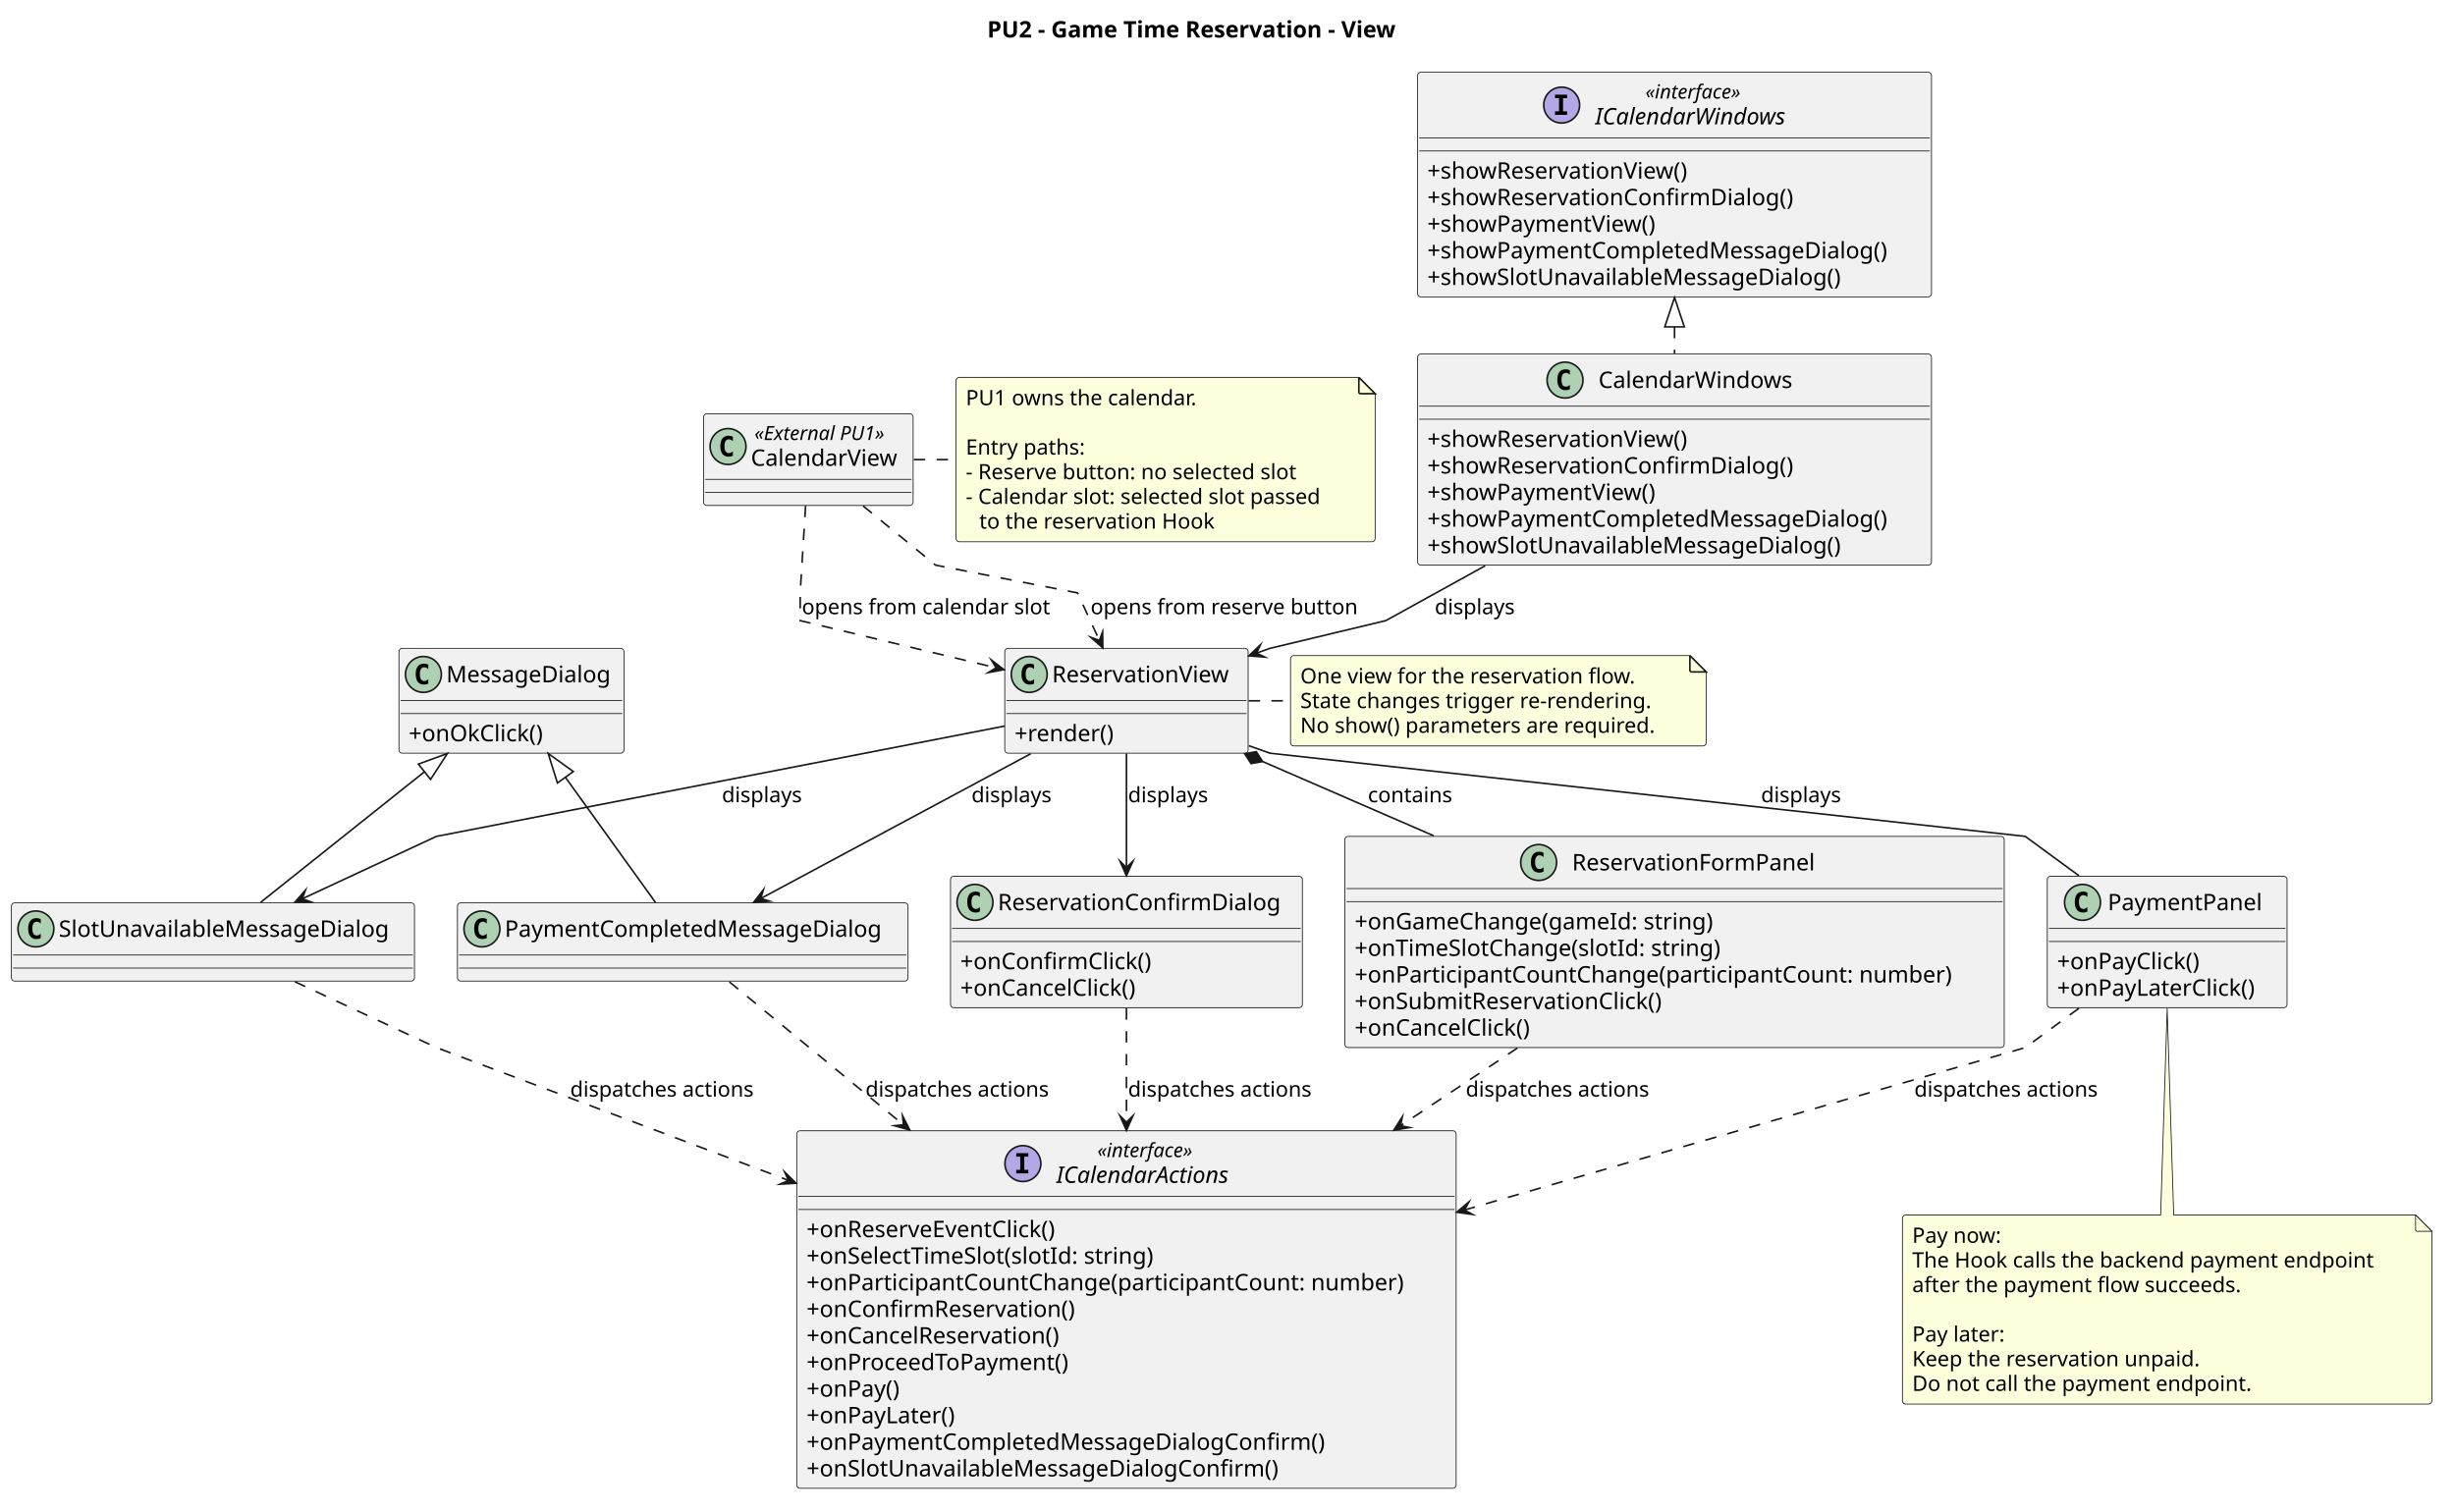
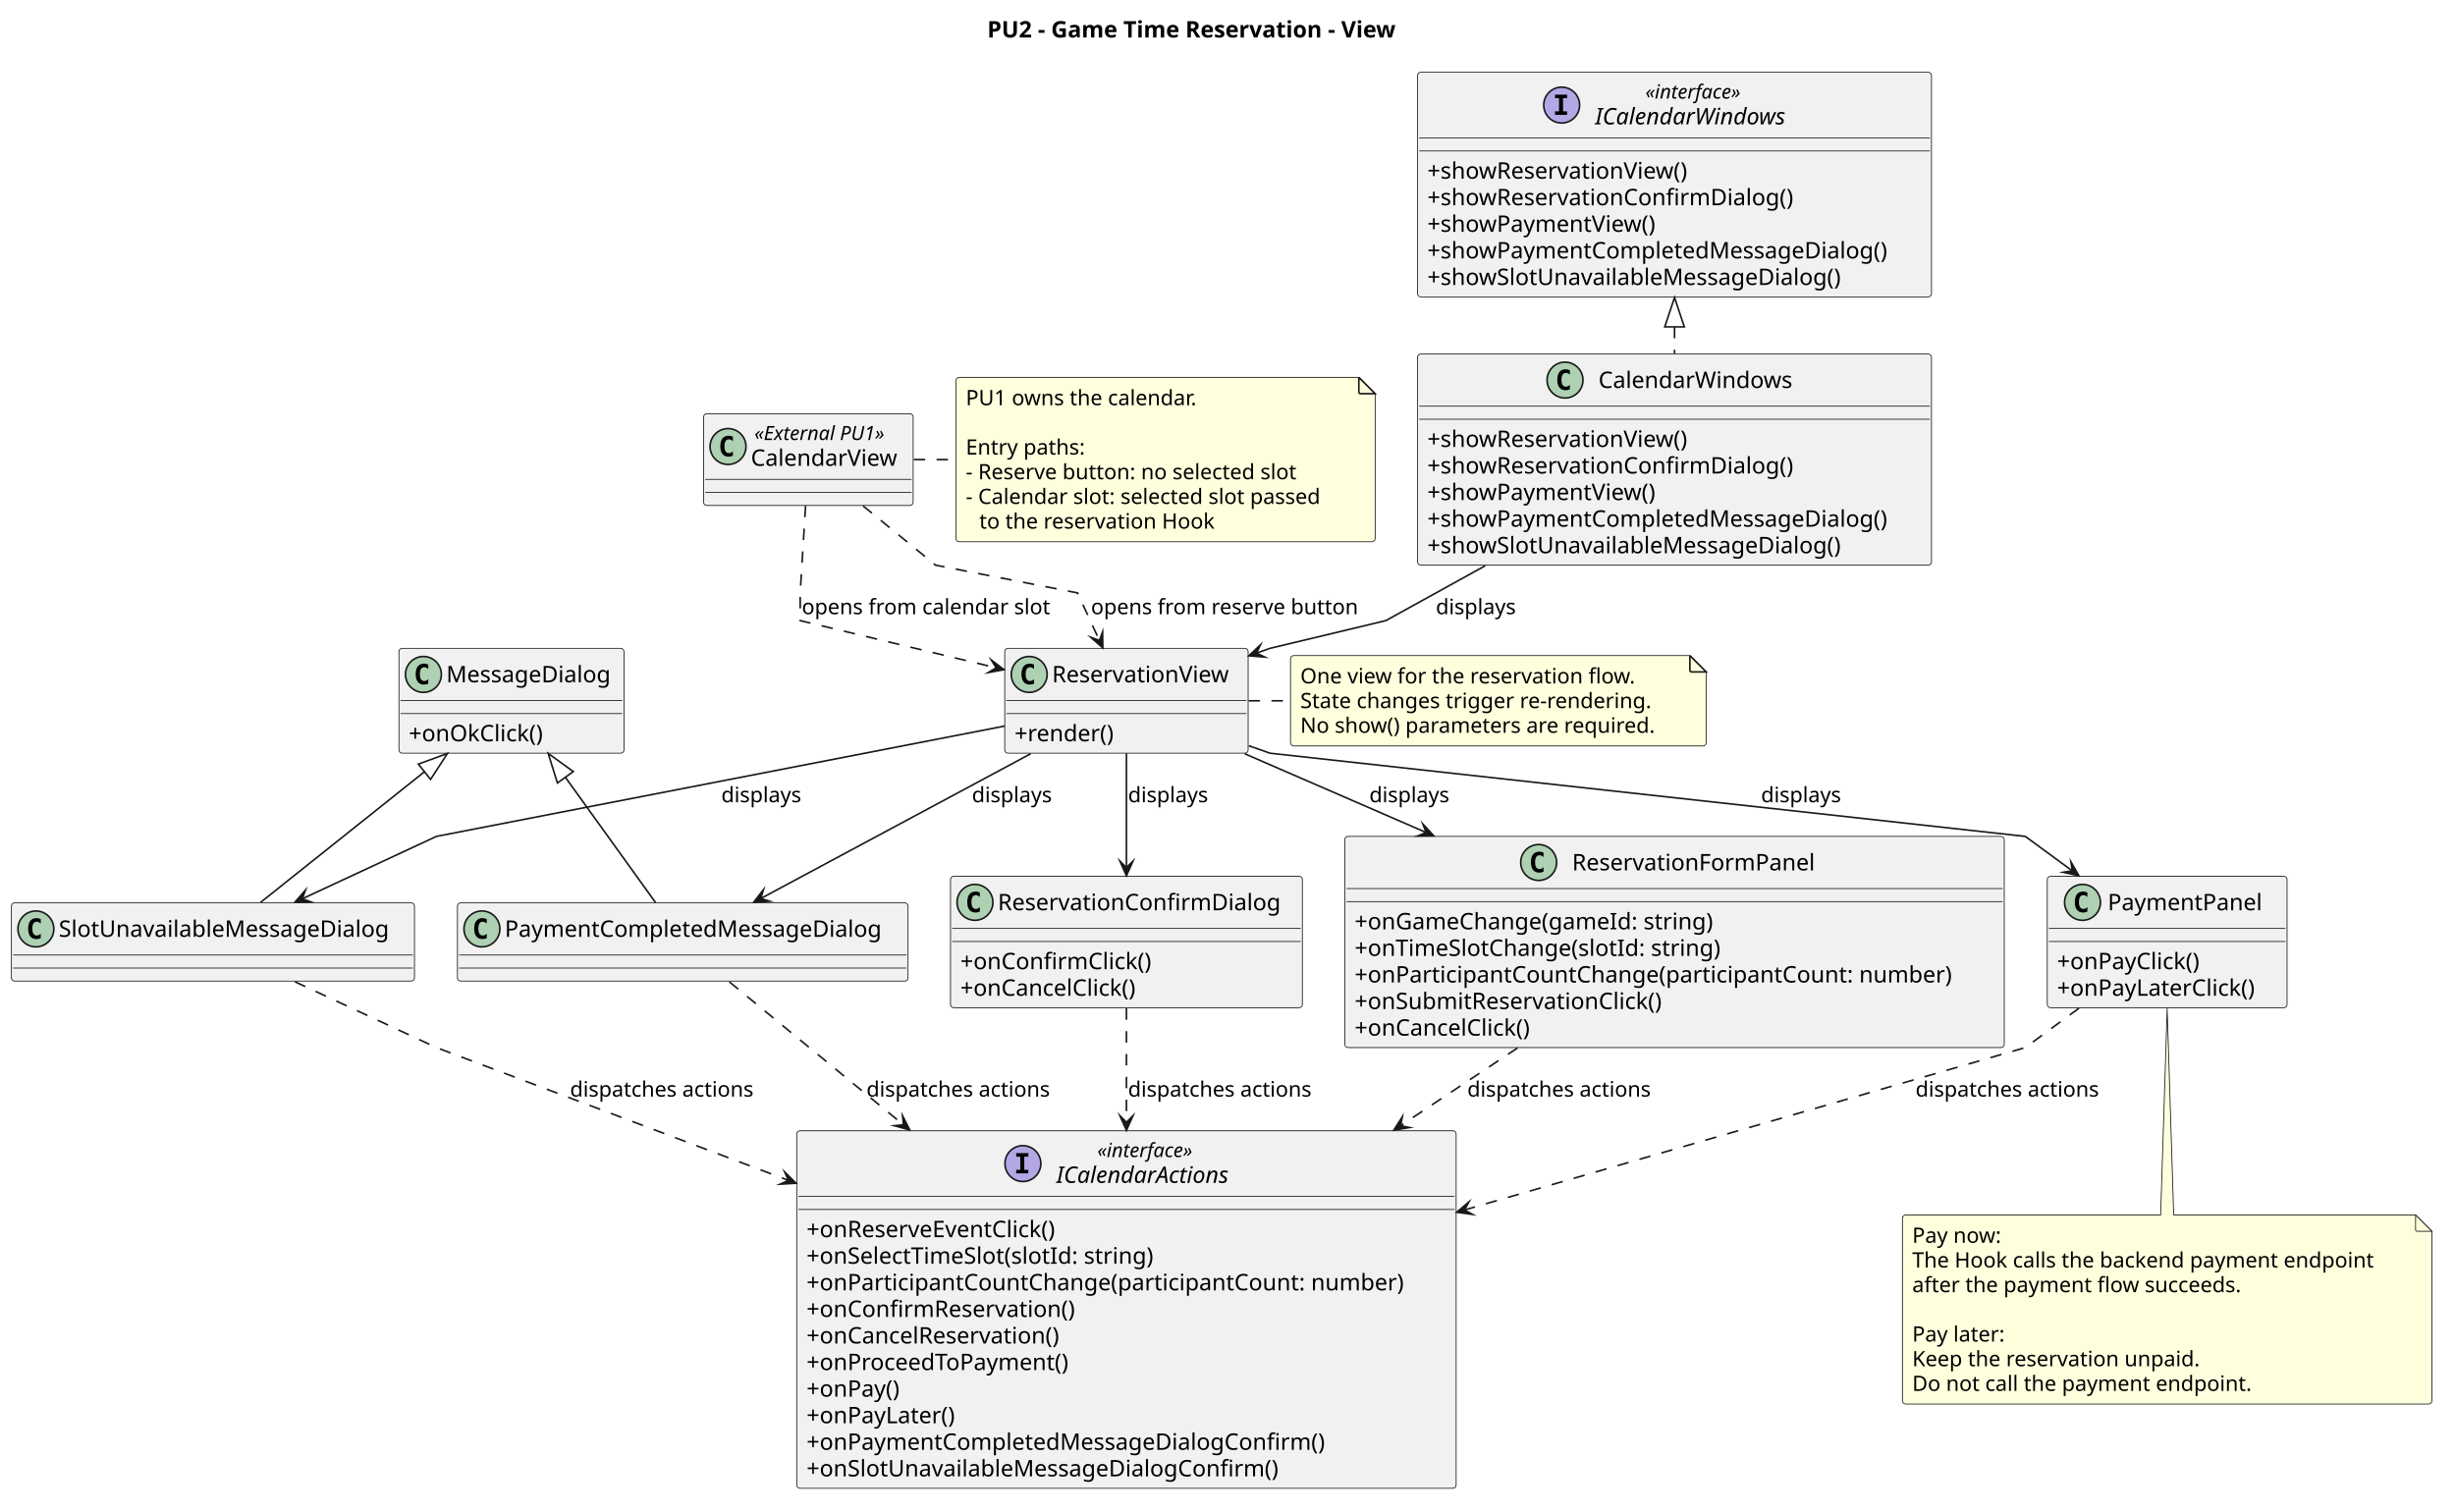
<svg xmlns="http://www.w3.org/2000/svg" version="1.1" data-diagram-type="CLASS" style="width:1505px;height:927px;background:#FFFFFF;" width="1505px" height="927px" viewBox="0 0 1505 927" zoomAndPan="magnify" preserveAspectRatio="none" contentStyleType="text/css">
  <defs />
  <g font-family="sans-serif" lengthAdjust="spacing">
    <g class="title" data-source-line="9">
      <text x="605.208" y="22.995" fill="#000" font-size="14" textLength="288.408" font-weight="700">PU2 - Game Time Reservation - View</text>
    </g>
    <g class="entity" data-qualified-name="CalendarView" id="ent0001" data-source-line="11">
      <rect x="431.31" y="253.657" width="128.482" height="56.266" fill="#F1F1F1" style="stroke:#181818;stroke-width:0.5;" rx="2" ry="2" />
      <ellipse cx="446.31" cy="273.79" rx="11" ry="11" fill="#ADD1B2" style="stroke:#181818;stroke-width:1;" />
      <path d="M449.279,279.43 Q448.701,279.727 448.06,279.868 Q447.419,280.024 446.716,280.024 Q444.216,280.024 442.888,278.383 Q441.576,276.727 441.576,273.602 Q441.576,270.477 442.888,268.821 Q444.216,267.165 446.716,267.165 Q447.419,267.165 448.06,267.321 Q448.716,267.477 449.279,267.774 L449.279,270.493 Q448.654,269.915 448.06,269.649 Q447.466,269.368 446.841,269.368 Q445.498,269.368 444.81,270.446 Q444.123,271.508 444.123,273.602 Q444.123,275.696 444.81,276.774 Q445.498,277.837 446.841,277.837 Q447.466,277.837 448.06,277.571 Q448.654,277.29 449.279,276.712 L449.279,279.43 Z " fill="#000" />
      <text x="462.476" y="269.796" fill="#000" font-size="12" textLength="92.15" font-style="italic">«External PU1»</text>
      <text x="460.31" y="285.621" fill="#000" font-size="14" textLength="96.482">CalendarView</text>
      <line x1="432.31" y1="293.923" x2="558.792" y2="293.923" style="stroke:#181818;stroke-width:0.5;" />
      <line x1="432.31" y1="301.923" x2="558.792" y2="301.923" style="stroke:#181818;stroke-width:0.5;" />
    </g>
    <g class="entity" data-qualified-name="ReservationView" id="ent0002" data-source-line="13">
      <rect x="615.94" y="397.527" width="149.216" height="64.297" fill="#F1F1F1" style="stroke:#181818;stroke-width:0.5;" rx="2" ry="2" />
      <ellipse cx="630.94" cy="413.527" rx="11" ry="11" fill="#ADD1B2" style="stroke:#181818;stroke-width:1;" />
      <path d="M633.909,419.168 Q633.331,419.464 632.69,419.605 Q632.049,419.761 631.346,419.761 Q628.846,419.761 627.518,418.121 Q626.206,416.464 626.206,413.339 Q626.206,410.214 627.518,408.558 Q628.846,406.902 631.346,406.902 Q632.049,406.902 632.69,407.058 Q633.346,407.214 633.909,407.511 L633.909,410.23 Q633.284,409.652 632.69,409.386 Q632.096,409.105 631.471,409.105 Q630.128,409.105 629.44,410.183 Q628.753,411.246 628.753,413.339 Q628.753,415.433 629.44,416.511 Q630.128,417.574 631.471,417.574 Q632.096,417.574 632.69,417.308 Q633.284,417.027 633.909,416.449 L633.909,419.168 Z " fill="#000" />
      <text x="644.94" y="418.374" fill="#000" font-size="14" textLength="117.216">ReservationView</text>
      <line x1="616.94" y1="429.527" x2="764.156" y2="429.527" style="stroke:#181818;stroke-width:0.5;" />
      <line x1="616.94" y1="437.527" x2="764.156" y2="437.527" style="stroke:#181818;stroke-width:0.5;" />
      <text x="621.94" y="454.522" fill="#000" font-size="14" textLength="69.152">+render()</text>
    </g>
    <g class="entity" data-qualified-name="ReservationFormPanel" id="ent0003" data-source-line="17">
      <rect x="824.43" y="512.827" width="404.239" height="129.484" fill="#F1F1F1" style="stroke:#181818;stroke-width:0.5;" rx="2" ry="2" />
      <ellipse cx="943.252" cy="528.827" rx="11" ry="11" fill="#ADD1B2" style="stroke:#181818;stroke-width:1;" />
      <path d="M946.221,534.468 Q945.643,534.764 945.002,534.905 Q944.362,535.061 943.659,535.061 Q941.159,535.061 939.83,533.421 Q938.518,531.764 938.518,528.639 Q938.518,525.514 939.83,523.858 Q941.159,522.202 943.659,522.202 Q944.362,522.202 945.002,522.358 Q945.659,522.514 946.221,522.811 L946.221,525.53 Q945.596,524.952 945.002,524.686 Q944.409,524.405 943.784,524.405 Q942.44,524.405 941.752,525.483 Q941.065,526.546 941.065,528.639 Q941.065,530.733 941.752,531.811 Q942.44,532.874 943.784,532.874 Q944.409,532.874 945.002,532.608 Q945.596,532.327 946.221,531.749 L946.221,534.468 Z " fill="#000" />
      <text x="963.752" y="533.674" fill="#000" font-size="14" textLength="158.095">ReservationFormPanel</text>
      <line x1="825.43" y1="544.827" x2="1227.669" y2="544.827" style="stroke:#181818;stroke-width:0.5;" />
      <line x1="825.43" y1="552.827" x2="1227.669" y2="552.827" style="stroke:#181818;stroke-width:0.5;" />
      <text x="830.43" y="569.822" fill="#000" font-size="14" textLength="237.46">+onGameChange(gameId: string)</text>
      <text x="830.43" y="586.119" fill="#000" font-size="14" textLength="242.826">+onTimeSlotChange(slotId: string)</text>
      <text x="830.43" y="602.416" fill="#000" font-size="14" textLength="392.239">+onParticipantCountChange(participantCount: number)</text>
      <text x="830.43" y="618.713" fill="#000" font-size="14" textLength="206.801">+onSubmitReservationClick()</text>
      <text x="830.43" y="635.009" fill="#000" font-size="14" textLength="120.88">+onCancelClick()</text>
    </g>
    <g class="entity" data-qualified-name="ReservationConfirmDialog" id="ent0004" data-source-line="25">
      <rect x="582.7" y="537.277" width="215.702" height="80.594" fill="#F1F1F1" style="stroke:#181818;stroke-width:0.5;" rx="2" ry="2" />
      <ellipse cx="597.7" cy="553.277" rx="11" ry="11" fill="#ADD1B2" style="stroke:#181818;stroke-width:1;" />
      <path d="M600.669,558.918 Q600.091,559.214 599.45,559.355 Q598.809,559.511 598.106,559.511 Q595.606,559.511 594.278,557.871 Q592.966,556.214 592.966,553.089 Q592.966,549.964 594.278,548.308 Q595.606,546.652 598.106,546.652 Q598.809,546.652 599.45,546.808 Q600.106,546.964 600.669,547.261 L600.669,549.98 Q600.044,549.402 599.45,549.136 Q598.856,548.855 598.231,548.855 Q596.888,548.855 596.2,549.933 Q595.513,550.996 595.513,553.089 Q595.513,555.183 596.2,556.261 Q596.888,557.324 598.231,557.324 Q598.856,557.324 599.45,557.058 Q600.044,556.777 600.669,556.199 L600.669,558.918 Z " fill="#000" />
      <text x="611.7" y="558.124" fill="#000" font-size="14" textLength="183.702">ReservationConfirmDialog</text>
      <line x1="583.7" y1="569.277" x2="797.402" y2="569.277" style="stroke:#181818;stroke-width:0.5;" />
      <line x1="583.7" y1="577.277" x2="797.402" y2="577.277" style="stroke:#181818;stroke-width:0.5;" />
      <text x="588.7" y="594.272" fill="#000" font-size="14" textLength="128.878">+onConfirmClick()</text>
      <text x="588.7" y="610.569" fill="#000" font-size="14" textLength="120.88">+onCancelClick()</text>
    </g>
    <g class="entity" data-qualified-name="PaymentPanel" id="ent0005" data-source-line="30">
      <rect x="1255.05" y="537.277" width="146.996" height="80.594" fill="#F1F1F1" style="stroke:#181818;stroke-width:0.5;" rx="2" ry="2" />
      <ellipse cx="1276.655" cy="553.277" rx="11" ry="11" fill="#ADD1B2" style="stroke:#181818;stroke-width:1;" />
      <path d="M1279.624,558.918 Q1279.046,559.214 1278.405,559.355 Q1277.765,559.511 1277.062,559.511 Q1274.562,559.511 1273.234,557.871 Q1271.921,556.214 1271.921,553.089 Q1271.921,549.964 1273.234,548.308 Q1274.562,546.652 1277.062,546.652 Q1277.765,546.652 1278.405,546.808 Q1279.062,546.964 1279.624,547.261 L1279.624,549.98 Q1278.999,549.402 1278.405,549.136 Q1277.812,548.855 1277.187,548.855 Q1275.843,548.855 1275.155,549.933 Q1274.468,550.996 1274.468,553.089 Q1274.468,555.183 1275.155,556.261 Q1275.843,557.324 1277.187,557.324 Q1277.812,557.324 1278.405,557.058 Q1278.999,556.777 1279.624,556.199 L1279.624,558.918 Z " fill="#000" />
      <text x="1292.123" y="558.124" fill="#000" font-size="14" textLength="100.317">PaymentPanel</text>
      <line x1="1256.05" y1="569.277" x2="1401.046" y2="569.277" style="stroke:#181818;stroke-width:0.5;" />
      <line x1="1256.05" y1="577.277" x2="1401.046" y2="577.277" style="stroke:#181818;stroke-width:0.5;" />
      <text x="1261.05" y="594.272" fill="#000" font-size="14" textLength="98.759">+onPayClick()</text>
      <text x="1261.05" y="610.569" fill="#000" font-size="14" textLength="134.996">+onPayLaterClick()</text>
    </g>
    <g class="entity" data-qualified-name="MessageDialog" id="ent0006" data-source-line="35">
      <rect x="244.57" y="397.527" width="137.95" height="64.297" fill="#F1F1F1" style="stroke:#181818;stroke-width:0.5;" rx="2" ry="2" />
      <ellipse cx="259.57" cy="413.527" rx="11" ry="11" fill="#ADD1B2" style="stroke:#181818;stroke-width:1;" />
      <path d="M262.539,419.168 Q261.961,419.464 261.32,419.605 Q260.679,419.761 259.976,419.761 Q257.476,419.761 256.148,418.121 Q254.836,416.464 254.836,413.339 Q254.836,410.214 256.148,408.558 Q257.476,406.902 259.976,406.902 Q260.679,406.902 261.32,407.058 Q261.976,407.214 262.539,407.511 L262.539,410.23 Q261.914,409.652 261.32,409.386 Q260.726,409.105 260.101,409.105 Q258.758,409.105 258.07,410.183 Q257.383,411.246 257.383,413.339 Q257.383,415.433 258.07,416.511 Q258.758,417.574 260.101,417.574 Q260.726,417.574 261.32,417.308 Q261.914,417.027 262.539,416.449 L262.539,419.168 Z " fill="#000" />
      <text x="273.57" y="418.374" fill="#000" font-size="14" textLength="105.95">MessageDialog</text>
      <line x1="245.57" y1="429.527" x2="381.52" y2="429.527" style="stroke:#181818;stroke-width:0.5;" />
      <line x1="245.57" y1="437.527" x2="381.52" y2="437.527" style="stroke:#181818;stroke-width:0.5;" />
      <text x="250.57" y="454.522" fill="#000" font-size="14" textLength="92.579">+onOkClick()</text>
    </g>
    <g class="entity" data-qualified-name="PaymentCompletedMessageDialog" id="ent0007" data-source-line="39">
      <rect x="280.43" y="553.567" width="276.228" height="48" fill="#F1F1F1" style="stroke:#181818;stroke-width:0.5;" rx="2" ry="2" />
      <ellipse cx="295.43" cy="569.567" rx="11" ry="11" fill="#ADD1B2" style="stroke:#181818;stroke-width:1;" />
      <path d="M298.399,575.208 Q297.821,575.504 297.18,575.645 Q296.539,575.801 295.836,575.801 Q293.336,575.801 292.008,574.161 Q290.696,572.504 290.696,569.379 Q290.696,566.254 292.008,564.598 Q293.336,562.942 295.836,562.942 Q296.539,562.942 297.18,563.098 Q297.836,563.254 298.399,563.551 L298.399,566.27 Q297.774,565.692 297.18,565.426 Q296.586,565.145 295.961,565.145 Q294.618,565.145 293.93,566.223 Q293.243,567.286 293.243,569.379 Q293.243,571.473 293.93,572.551 Q294.618,573.614 295.961,573.614 Q296.586,573.614 297.18,573.348 Q297.774,573.067 298.399,572.489 L298.399,575.208 Z " fill="#000" />
      <text x="309.43" y="574.414" fill="#000" font-size="14" textLength="244.228">PaymentCompletedMessageDialog</text>
      <line x1="281.43" y1="585.567" x2="555.658" y2="585.567" style="stroke:#181818;stroke-width:0.5;" />
      <line x1="281.43" y1="593.567" x2="555.658" y2="593.567" style="stroke:#181818;stroke-width:0.5;" />
    </g>
    <g class="entity" data-qualified-name="SlotUnavailableMessageDialog" id="ent0008" data-source-line="40">
      <rect x="7" y="553.567" width="247.093" height="48" fill="#F1F1F1" style="stroke:#181818;stroke-width:0.5;" rx="2" ry="2" />
      <ellipse cx="22" cy="569.567" rx="11" ry="11" fill="#ADD1B2" style="stroke:#181818;stroke-width:1;" />
      <path d="M24.969,575.208 Q24.391,575.504 23.75,575.645 Q23.109,575.801 22.406,575.801 Q19.906,575.801 18.578,574.161 Q17.266,572.504 17.266,569.379 Q17.266,566.254 18.578,564.598 Q19.906,562.942 22.406,562.942 Q23.109,562.942 23.75,563.098 Q24.406,563.254 24.969,563.551 L24.969,566.27 Q24.344,565.692 23.75,565.426 Q23.156,565.145 22.531,565.145 Q21.188,565.145 20.5,566.223 Q19.813,567.286 19.813,569.379 Q19.813,571.473 20.5,572.551 Q21.188,573.614 22.531,573.614 Q23.156,573.614 23.75,573.348 Q24.344,573.067 24.969,572.489 L24.969,575.208 Z " fill="#000" />
      <text x="36" y="574.414" fill="#000" font-size="14" textLength="215.093">SlotUnavailableMessageDialog</text>
      <line x1="8" y1="585.567" x2="253.093" y2="585.567" style="stroke:#181818;stroke-width:0.5;" />
      <line x1="8" y1="593.567" x2="253.093" y2="593.567" style="stroke:#181818;stroke-width:0.5;" />
    </g>
    <g class="entity" data-qualified-name="ICalendarActions" id="ent0013" data-source-line="45">
      <rect x="488.43" y="693.317" width="404.239" height="219.234" fill="#F1F1F1" style="stroke:#181818;stroke-width:0.5;" rx="2" ry="2" />
      <ellipse cx="627.066" cy="713.45" rx="11" ry="11" fill="#B4A7E5" style="stroke:#181818;stroke-width:1;" />
      <path d="M622.988,709.215 L622.988,707.059 L630.379,707.059 L630.379,709.215 L627.91,709.215 L627.91,717.293 L630.379,717.293 L630.379,719.45 L622.988,719.45 L622.988,717.293 L625.457,717.293 L625.457,709.215 L622.988,709.215 Z " fill="#000" />
      <text x="672.698" y="709.456" fill="#000" font-size="12" textLength="68.203" font-style="italic">«interface»</text>
      <text x="647.566" y="725.281" fill="#000" font-size="14" textLength="118.467" font-style="italic">ICalendarActions</text>
      <line x1="489.43" y1="733.583" x2="891.669" y2="733.583" style="stroke:#181818;stroke-width:0.5;" />
      <line x1="489.43" y1="741.583" x2="891.669" y2="741.583" style="stroke:#181818;stroke-width:0.5;" />
      <text x="494.43" y="758.578" fill="#000" font-size="14" textLength="170.461">+onReserveEventClick()</text>
      <text x="494.43" y="774.874" fill="#000" font-size="14" textLength="232.415">+onSelectTimeSlot(slotId: string)</text>
      <text x="494.43" y="791.171" fill="#000" font-size="14" textLength="392.239">+onParticipantCountChange(participantCount: number)</text>
      <text x="494.43" y="807.468" fill="#000" font-size="14" textLength="179.204">+onConfirmReservation()</text>
      <text x="494.43" y="823.765" fill="#000" font-size="14" textLength="171.206">+onCancelReservation()</text>
      <text x="494.43" y="840.062" fill="#000" font-size="14" textLength="175.704">+onProceedToPayment()</text>
      <text x="494.43" y="856.359" fill="#000" font-size="14" textLength="65.399">+onPay()</text>
      <text x="494.43" y="872.656" fill="#000" font-size="14" textLength="101.637">+onPayLater()</text>
      <text x="494.43" y="888.953" fill="#000" font-size="14" textLength="339.746">+onPaymentCompletedMessageDialogConfirm()</text>
      <text x="494.43" y="905.249" fill="#000" font-size="14" textLength="310.611">+onSlotUnavailableMessageDialogConfirm()</text>
    </g>
    <g class="entity" data-qualified-name="ICalendarWindows" id="ent0014" data-source-line="58">
      <rect x="869.01" y="44.297" width="315.064" height="137.75" fill="#F1F1F1" style="stroke:#181818;stroke-width:0.5;" rx="2" ry="2" />
      <ellipse cx="957.351" cy="64.43" rx="11" ry="11" fill="#B4A7E5" style="stroke:#181818;stroke-width:1;" />
      <path d="M953.273,60.195 L953.273,58.039 L960.663,58.039 L960.663,60.195 L958.195,60.195 L958.195,68.273 L960.663,68.273 L960.663,70.43 L953.273,70.43 L953.273,68.273 L955.741,68.273 L955.741,60.195 L953.273,60.195 Z " fill="#000" />
      <text x="1008.691" y="60.436" fill="#000" font-size="12" textLength="68.203" font-style="italic">«interface»</text>
      <text x="977.851" y="76.261" fill="#000" font-size="14" textLength="129.883" font-style="italic">ICalendarWindows</text>
      <line x1="870.01" y1="84.563" x2="1183.074" y2="84.563" style="stroke:#181818;stroke-width:0.5;" />
      <line x1="870.01" y1="92.563" x2="1183.074" y2="92.563" style="stroke:#181818;stroke-width:0.5;" />
      <text x="875.01" y="109.558" fill="#000" font-size="14" textLength="176.053">+showReservationView()</text>
      <text x="875.01" y="125.854" fill="#000" font-size="14" textLength="242.539">+showReservationConfirmDialog()</text>
      <text x="875.01" y="142.151" fill="#000" font-size="14" textLength="154.287">+showPaymentView()</text>
      <text x="875.01" y="158.448" fill="#000" font-size="14" textLength="303.064">+showPaymentCompletedMessageDialog()</text>
      <text x="875.01" y="174.745" fill="#000" font-size="14" textLength="273.93">+showSlotUnavailableMessageDialog()</text>
    </g>
    <g class="entity" data-qualified-name="CalendarWindows" id="ent0015" data-source-line="66">
      <rect x="869.01" y="217.047" width="315.064" height="129.484" fill="#F1F1F1" style="stroke:#181818;stroke-width:0.5;" rx="2" ry="2" />
      <ellipse cx="959.415" cy="233.047" rx="11" ry="11" fill="#ADD1B2" style="stroke:#181818;stroke-width:1;" />
      <path d="M962.384,238.688 Q961.806,238.984 961.165,239.125 Q960.525,239.281 959.822,239.281 Q957.322,239.281 955.993,237.641 Q954.681,235.984 954.681,232.859 Q954.681,229.734 955.993,228.078 Q957.322,226.422 959.822,226.422 Q960.525,226.422 961.165,226.578 Q961.822,226.734 962.384,227.031 L962.384,229.75 Q961.759,229.172 961.165,228.906 Q960.572,228.625 959.947,228.625 Q958.603,228.625 957.915,229.703 Q957.228,230.766 957.228,232.859 Q957.228,234.953 957.915,236.031 Q958.603,237.094 959.947,237.094 Q960.572,237.094 961.165,236.828 Q961.759,236.547 962.384,235.969 L962.384,238.688 Z " fill="#000" />
      <text x="979.915" y="237.894" fill="#000" font-size="14" textLength="125.754">CalendarWindows</text>
      <line x1="870.01" y1="249.047" x2="1183.074" y2="249.047" style="stroke:#181818;stroke-width:0.5;" />
      <line x1="870.01" y1="257.047" x2="1183.074" y2="257.047" style="stroke:#181818;stroke-width:0.5;" />
      <text x="875.01" y="274.042" fill="#000" font-size="14" textLength="176.053">+showReservationView()</text>
      <text x="875.01" y="290.339" fill="#000" font-size="14" textLength="242.539">+showReservationConfirmDialog()</text>
      <text x="875.01" y="306.636" fill="#000" font-size="14" textLength="154.287">+showPaymentView()</text>
      <text x="875.01" y="322.933" fill="#000" font-size="14" textLength="303.064">+showPaymentCompletedMessageDialog()</text>
      <text x="875.01" y="339.229" fill="#000" font-size="14" textLength="273.93">+showSlotUnavailableMessageDialog()</text>
    </g>
    <g class="entity" data-qualified-name="GMN31" id="ent0032" data-source-line="93">
      <path d="M791.13,403.977 L791.13,455.375 A2,2 0 0 0 793.13,457.375 L1043.965,457.375 A2,2 0 0 0 1045.965,455.375 L1045.965,411.977 L1035.965,401.977 L793.13,401.977 A2,2 0 0 0 791.13,403.977" style="stroke:#181818;stroke-width:0.5;" fill="#FEFFDD" />
      <path d="M1035.965,401.977 L1035.965,410.977 A1,1 0 0 0 1036.965,411.977 L1045.965,411.977 L1035.965,401.977" style="stroke:#181818;stroke-width:1;" fill="#FEFFDD" />
      <text x="797.13" y="419.044" fill="#000" font-size="13" textLength="221.203">One view for the reservation flow.</text>
      <text x="797.13" y="434.177" fill="#000" font-size="13" textLength="230.769">State changes trigger re-rendering.</text>
      <text x="797.13" y="449.309" fill="#000" font-size="13" textLength="233.835">No show() parameters are required.</text>
    </g>
    <g class="entity" data-qualified-name="GMN34" id="ent0035" data-source-line="99">
      <path d="M586.07,233.387 L586.07,330.184 A2,2 0 0 0 588.07,332.184 L841.019,332.184 A2,2 0 0 0 843.019,330.184 L843.019,241.387 L833.019,231.387 L588.07,231.387 A2,2 0 0 0 586.07,233.387" style="stroke:#181818;stroke-width:0.5;" fill="#FEFFDD" />
      <path d="M833.019,231.387 L833.019,240.387 A1,1 0 0 0 834.019,241.387 L843.019,241.387 L833.019,231.387" style="stroke:#181818;stroke-width:1;" fill="#FEFFDD" />
      <text x="592.07" y="248.454" fill="#000" font-size="13" textLength="153.613">PU1 owns the calendar.</text>
-       <text x="592.07" y="263.587" fill="#000" font-size="13"> </text>
+       <text x="592.07" y="263.587" fill="#000" font-size="13"> </text>
      <text x="592.07" y="278.719" fill="#000" font-size="13" textLength="79.428">Entry paths:</text>
      <text x="592.07" y="293.852" fill="#000" font-size="13" textLength="219.953">- Reserve button: no selected slot</text>
      <text x="592.07" y="308.985" fill="#000" font-size="13" textLength="235.949">- Calendar slot: selected slot passed</text>
      <text x="600.335" y="324.118" fill="#000" font-size="13" textLength="154.013">to the reservation Hook</text>
    </g>
    <g class="entity" data-qualified-name="GMN37" id="ent0038" data-source-line="108">
      <path d="M1166.26,746.967 L1166.26,858.897 A2,2 0 0 0 1168.26,860.897 L1488.824,860.897 A2,2 0 0 0 1490.824,858.897 L1490.824,754.967 L1480.824,744.967 L1332.55,744.967 L1328.55,618.247 L1324.55,744.967 L1168.26,744.967 A2,2 0 0 0 1166.26,746.967" style="stroke:#181818;stroke-width:0.5;" fill="#FEFFDD" />
      <path d="M1480.824,744.967 L1480.824,753.967 A1,1 0 0 0 1481.824,754.967 L1490.824,754.967 L1480.824,744.967" style="stroke:#181818;stroke-width:0.5;" fill="#FEFFDD" />
      <text x="1172.26" y="762.034" fill="#000" font-size="13" textLength="58.836">Pay now:</text>
      <text x="1172.26" y="777.167" fill="#000" font-size="13" textLength="303.564">The Hook calls the backend payment endpoint</text>
      <text x="1172.26" y="792.299" fill="#000" font-size="13" textLength="217.991">after the payment flow succeeds.</text>
-       <text x="1172.26" y="807.432" fill="#000" font-size="13"> </text>
+       <text x="1172.26" y="807.432" fill="#000" font-size="13"> </text>
      <text x="1172.26" y="822.565" fill="#000" font-size="13" textLength="62.029">Pay later:</text>
      <text x="1172.26" y="837.698" fill="#000" font-size="13" textLength="189.217">Keep the reservation unpaid.</text>
      <text x="1172.26" y="852.831" fill="#000" font-size="13" textLength="223.272">Do not call the payment endpoint.</text>
    </g>
    <g class="link" data-entity-1="ent0006" data-entity-2="ent0007" id="lnk10" data-source-line="42" data-link-type="extension">
      <path d="M346.587,476.585 C366.357,504.045 384.13,528.747 401.91,553.447" style="stroke:#181818;stroke-width:1;" fill="none" id="MessageDialog-backto-PaymentCompletedMessageDialog" codeLine="42" />
      <polygon points="336.07,461.977,341.718,480.09,351.456,473.079,336.07,461.977" fill="none" style="stroke:#181818;stroke-width:1;stroke-linejoin:miter;stroke-miterlimit:10;" />
    </g>
    <g class="link" data-entity-1="ent0006" data-entity-2="ent0008" id="lnk12" data-source-line="43" data-link-type="extension">
      <path d="M260.216,473.198 C225.876,500.578 190.84,528.507 159.83,553.227" style="stroke:#181818;stroke-width:1;" fill="none" id="MessageDialog-backto-SlotUnavailableMessageDialog" codeLine="43" />
      <polygon points="274.29,461.977,256.475,468.507,263.956,477.89,274.29,461.977" fill="none" style="stroke:#181818;stroke-width:1;stroke-linejoin:miter;stroke-miterlimit:10;" />
    </g>
    <g class="link" data-entity-1="ent0014" data-entity-2="ent0015" id="lnk17" data-source-line="74" data-link-type="extension">
      <path d="M1026.55,200.427 C1026.55,211.747 1026.55,205.457 1026.55,216.667" style="stroke:#181818;stroke-width:1;stroke-dasharray:7,7;" fill="none" id="ICalendarWindows-backto-CalendarWindows" codeLine="74" />
      <polygon points="1026.55,182.427,1020.55,200.427,1032.55,200.427,1026.55,182.427" fill="none" style="stroke:#181818;stroke-width:1;stroke-linejoin:miter;stroke-miterlimit:10;" />
    </g>
    <g class="link" data-entity-1="ent0015" data-entity-2="ent0002" id="lnk18" data-source-line="75" data-link-type="dependency">
      <path d="M910.46,346.897 C877.1,365.317 849.55,380.527 849.55,380.527 C849.55,380.527 778.55,397.527 778.55,397.527 C778.55,397.527 778.093,397.687 770.273,400.457" style="stroke:#181818;stroke-width:1;" fill="none" id="CalendarWindows-to-ReservationView" codeLine="75" />
      <polygon points="765.56,402.127,775.379,402.892,770.273,400.457,772.708,395.351,765.56,402.127" fill="#181818" style="stroke:#181818;stroke-width:1;stroke-linejoin:miter;stroke-miterlimit:10;" />
-       <text x="879.55" y="376.594" fill="#000" font-size="13" textLength="52.933">displays</text>
+       <text x="880.22" y="376.594" fill="#000" font-size="13" textLength="52.933">displays</text>
    </g>
    <g class="link" data-entity-1="ent0001" data-entity-2="ent0002" id="lnk19" data-source-line="77" data-link-type="dependency">
      <path d="M529.08,310.187 C550.22,327.467 573.55,346.527 573.55,346.527 C573.55,346.527 660.55,363.527 660.55,363.527 C660.55,363.527 666.309,376.045 673.979,392.705" style="stroke:#181818;stroke-width:1;stroke-dasharray:7,7;" fill="none" id="CalendarView-to-ReservationView" codeLine="77" />
      <polygon points="676.07,397.247,675.94,387.399,673.979,392.705,668.673,390.744,676.07,397.247" fill="#181818" style="stroke:#181818;stroke-width:1;stroke-linejoin:miter;stroke-miterlimit:10;" />
-       <text x="668.55" y="376.594" fill="#000" font-size="13" textLength="174.18">opens from reserve button</text>
+       <text x="668.8" y="376.594" fill="#000" font-size="13" textLength="174.18">opens from reserve button</text>
    </g>
    <g class="link" data-entity-1="ent0001" data-entity-2="ent0002" id="lnk20" data-source-line="78" data-link-type="dependency">
      <path d="M493.85,310.127 C492.4,333.547 490.55,363.527 490.55,363.527 C490.55,363.527 490.55,380.527 490.55,380.527 C490.55,380.527 553.889,395.776 610.639,409.446" style="stroke:#181818;stroke-width:1;stroke-dasharray:7,7;" fill="none" id="CalendarView-to-ReservationView-1" codeLine="78" />
      <polygon points="615.5,410.617,607.687,404.62,610.639,409.446,605.814,412.398,615.5,410.617" fill="#181818" style="stroke:#181818;stroke-width:1;stroke-linejoin:miter;stroke-miterlimit:10;" />
      <text x="491.55" y="376.594" fill="#000" font-size="13" textLength="162.113">opens from calendar slot</text>
    </g>
-     <g class="link" data-entity-1="ent0002" data-entity-2="ent0003" id="lnk21" data-source-line="80" data-link-type="composition">
-       <path d="M774.047,466.936 C807.997,481.676 838.74,495.027 878.91,512.467" style="stroke:#181818;stroke-width:1;" fill="none" id="ReservationView-backto-ReservationFormPanel" codeLine="80" />
-       <polygon points="763.04,462.157,766.951,468.215,774.047,466.936,770.137,460.877,763.04,462.157" fill="#181818" style="stroke:#181818;stroke-width:1;stroke-linejoin:miter;stroke-miterlimit:10;" />
-       <text x="838.55" y="491.894" fill="#000" font-size="13" textLength="55.028">contains</text>
+     <g class="link" data-entity-1="ent0002" data-entity-2="ent0003" id="lnk21" data-source-line="80" data-link-type="dependency">
+       <path d="M763.04,462.157 C796.99,476.897 834.154,493.036 874.324,510.476" style="stroke:#181818;stroke-width:1;" fill="none" id="ReservationView-to-ReservationFormPanel" codeLine="80" />
+       <polygon points="878.91,512.467,872.247,505.214,874.324,510.476,869.062,512.552,878.91,512.467" fill="#181818" style="stroke:#181818;stroke-width:1;stroke-linejoin:miter;stroke-miterlimit:10;" />
+       <text x="839.43" y="491.894" fill="#000" font-size="13" textLength="52.933">displays</text>
    </g>
    <g class="link" data-entity-1="ent0002" data-entity-2="ent0004" id="lnk22" data-source-line="81" data-link-type="dependency">
      <path d="M690.55,461.977 C690.55,483.917 690.55,508.407 690.55,531.977" style="stroke:#181818;stroke-width:1;" fill="none" id="ReservationView-to-ReservationConfirmDialog" codeLine="81" />
      <polygon points="690.55,536.977,694.55,527.977,690.55,531.977,686.55,527.977,690.55,536.977" fill="#181818" style="stroke:#181818;stroke-width:1;stroke-linejoin:miter;stroke-miterlimit:10;" />
      <text x="691.55" y="491.894" fill="#000" font-size="13" textLength="52.933">displays</text>
    </g>
-     <g class="link" data-entity-1="ent0002" data-entity-2="ent0005" id="lnk23" data-source-line="82" data-link-type="association">
-       <path d="M765.56,457.237 C773.38,459.997 778.55,461.827 778.55,461.827 C778.55,461.827 1241.55,512.827 1241.55,512.827 C1241.55,512.827 1256.75,523.967 1274.44,536.927" style="stroke:#181818;stroke-width:1;" fill="none" id="ReservationView-PaymentPanel" codeLine="82" />
-       <text x="1079.55" y="491.894" fill="#000" font-size="13" textLength="52.933">displays</text>
+     <g class="link" data-entity-1="ent0002" data-entity-2="ent0005" id="lnk23" data-source-line="82" data-link-type="dependency">
+       <path d="M765.56,457.237 C773.38,459.997 778.55,461.827 778.55,461.827 C778.55,461.827 1241.55,512.827 1241.55,512.827 C1241.55,512.827 1252.717,521.012 1270.407,533.972" style="stroke:#181818;stroke-width:1;" fill="none" id="ReservationView-to-PaymentPanel" codeLine="82" />
+       <polygon points="1274.44,536.927,1269.544,528.381,1270.407,533.972,1264.816,534.835,1274.44,536.927" fill="#181818" style="stroke:#181818;stroke-width:1;stroke-linejoin:miter;stroke-miterlimit:10;" />
+       <text x="1079.57" y="491.894" fill="#000" font-size="13" textLength="52.933">displays</text>
    </g>
    <g class="link" data-entity-1="ent0002" data-entity-2="ent0007" id="lnk24" data-source-line="83" data-link-type="dependency">
      <path d="M631.86,462.157 C580.79,489.547 512.346,526.253 466.376,550.913" style="stroke:#181818;stroke-width:1;" fill="none" id="ReservationView-to-PaymentCompletedMessageDialog" codeLine="83" />
      <polygon points="461.97,553.277,471.792,552.547,466.376,550.913,468.01,545.498,461.97,553.277" fill="#181818" style="stroke:#181818;stroke-width:1;stroke-linejoin:miter;stroke-miterlimit:10;" />
-       <text x="595.55" y="491.894" fill="#000" font-size="13" textLength="52.933">displays</text>
+       <text x="595.8" y="491.894" fill="#000" font-size="13" textLength="52.933">displays</text>
    </g>
    <g class="link" data-entity-1="ent0002" data-entity-2="ent0008" id="lnk25" data-source-line="84" data-link-type="dependency">
      <path d="M615.9,445.177 C494.46,468.757 267.55,512.827 267.55,512.827 C267.55,512.827 224.413,532.898 185.313,551.088" style="stroke:#181818;stroke-width:1;" fill="none" id="ReservationView-to-SlotUnavailableMessageDialog" codeLine="84" />
      <polygon points="180.78,553.197,190.627,553.027,185.313,551.088,187.253,545.774,180.78,553.197" fill="#181818" style="stroke:#181818;stroke-width:1;stroke-linejoin:miter;stroke-miterlimit:10;" />
-       <text x="442.55" y="491.894" fill="#000" font-size="13" textLength="52.933">displays</text>
+       <text x="442.16" y="491.894" fill="#000" font-size="13" textLength="52.933">displays</text>
    </g>
    <g class="link" data-entity-1="ent0003" data-entity-2="ent0013" id="lnk26" data-source-line="86" data-link-type="dependency">
      <path d="M930.26,642.577 C906.51,658.367 884.564,672.959 858.584,690.229" style="stroke:#181818;stroke-width:1;stroke-dasharray:7,7;" fill="none" id="ReservationFormPanel-to-ICalendarActions" codeLine="86" />
      <polygon points="854.42,692.997,864.129,691.346,858.584,690.229,859.701,684.683,854.42,692.997" fill="#181818" style="stroke:#181818;stroke-width:1;stroke-linejoin:miter;stroke-miterlimit:10;" />
-       <text x="898.55" y="672.384" fill="#000" font-size="13" textLength="121.031">dispatches actions</text>
+       <text x="899.52" y="672.384" fill="#000" font-size="13" textLength="121.031">dispatches actions</text>
    </g>
    <g class="link" data-entity-1="ent0004" data-entity-2="ent0013" id="lnk27" data-source-line="87" data-link-type="dependency">
      <path d="M690.55,618.247 C690.55,639.307 690.55,661.317 690.55,688.117" style="stroke:#181818;stroke-width:1;stroke-dasharray:7,7;" fill="none" id="ReservationConfirmDialog-to-ICalendarActions" codeLine="87" />
      <polygon points="690.55,693.117,694.55,684.117,690.55,688.117,686.55,684.117,690.55,693.117" fill="#181818" style="stroke:#181818;stroke-width:1;stroke-linejoin:miter;stroke-miterlimit:10;" />
      <text x="691.55" y="672.384" fill="#000" font-size="13" textLength="121.031">dispatches actions</text>
    </g>
    <g class="link" data-entity-1="ent0005" data-entity-2="ent0013" id="lnk28" data-source-line="88" data-link-type="dependency">
      <path d="M1274.44,618.217 C1256.75,631.177 1241.55,642.317 1241.55,642.317 C1241.55,642.317 1054.963,696.366 897.783,741.896" style="stroke:#181818;stroke-width:1;stroke-dasharray:7,7;" fill="none" id="PaymentPanel-to-ICalendarActions" codeLine="88" />
      <polygon points="892.98,743.287,902.738,744.625,897.783,741.896,900.512,736.941,892.98,743.287" fill="#181818" style="stroke:#181818;stroke-width:1;stroke-linejoin:miter;stroke-miterlimit:10;" />
-       <text x="1173.55" y="672.384" fill="#000" font-size="13" textLength="121.031">dispatches actions</text>
+       <text x="1174.28" y="672.384" fill="#000" font-size="13" textLength="121.031">dispatches actions</text>
    </g>
    <g class="link" data-entity-1="ent0007" data-entity-2="ent0013" id="lnk29" data-source-line="89" data-link-type="dependency">
      <path d="M447.14,602.047 C473.94,624.057 512.156,655.444 553.846,689.674" style="stroke:#181818;stroke-width:1;stroke-dasharray:7,7;" fill="none" id="PaymentCompletedMessageDialog-to-ICalendarActions" codeLine="89" />
      <polygon points="557.71,692.847,553.292,684.044,553.846,689.674,548.216,690.227,557.71,692.847" fill="#181818" style="stroke:#181818;stroke-width:1;stroke-linejoin:miter;stroke-miterlimit:10;" />
-       <text x="530.55" y="672.384" fill="#000" font-size="13" textLength="121.031">dispatches actions</text>
+       <text x="531.18" y="672.384" fill="#000" font-size="13" textLength="121.031">dispatches actions</text>
    </g>
    <g class="link" data-entity-1="ent0008" data-entity-2="ent0013" id="lnk30" data-source-line="90" data-link-type="dependency">
      <path d="M180.78,601.947 C219.88,620.137 267.55,642.317 267.55,642.317 C267.55,642.317 374.692,682.742 483.352,723.742" style="stroke:#181818;stroke-width:1;stroke-dasharray:7,7;" fill="none" id="SlotUnavailableMessageDialog-to-ICalendarActions" codeLine="90" />
      <polygon points="488.03,725.507,481.022,718.587,483.352,723.742,478.197,726.072,488.03,725.507" fill="#181818" style="stroke:#181818;stroke-width:1;stroke-linejoin:miter;stroke-miterlimit:10;" />
-       <text x="349.55" y="672.384" fill="#000" font-size="13" textLength="121.031">dispatches actions</text>
+       <text x="349.46" y="672.384" fill="#000" font-size="13" textLength="121.031">dispatches actions</text>
    </g>
    <g class="link" data-entity-1="ent0002" data-entity-2="ent0032" id="lnk33" data-source-line="93" data-link-type="association">
      <path d="M765.47,429.677 C766.17,429.677 766.55,429.677 766.55,429.677 C766.55,429.677 777.46,429.677 791.01,429.677" style="stroke:#181818;stroke-width:1;stroke-dasharray:7,7;" fill="none" id="ReservationView-GMN31" />
    </g>
    <g class="link" data-entity-1="ent0001" data-entity-2="ent0035" id="lnk36" data-source-line="99" data-link-type="association">
      <path d="M560.17,281.787 C565.3,281.787 568.55,281.787 568.55,281.787 C568.55,281.787 575.85,281.787 585.85,281.787" style="stroke:#181818;stroke-width:1;stroke-dasharray:7,7;" fill="none" id="CalendarView-GMN34" />
    </g>
  </g>
</svg>
